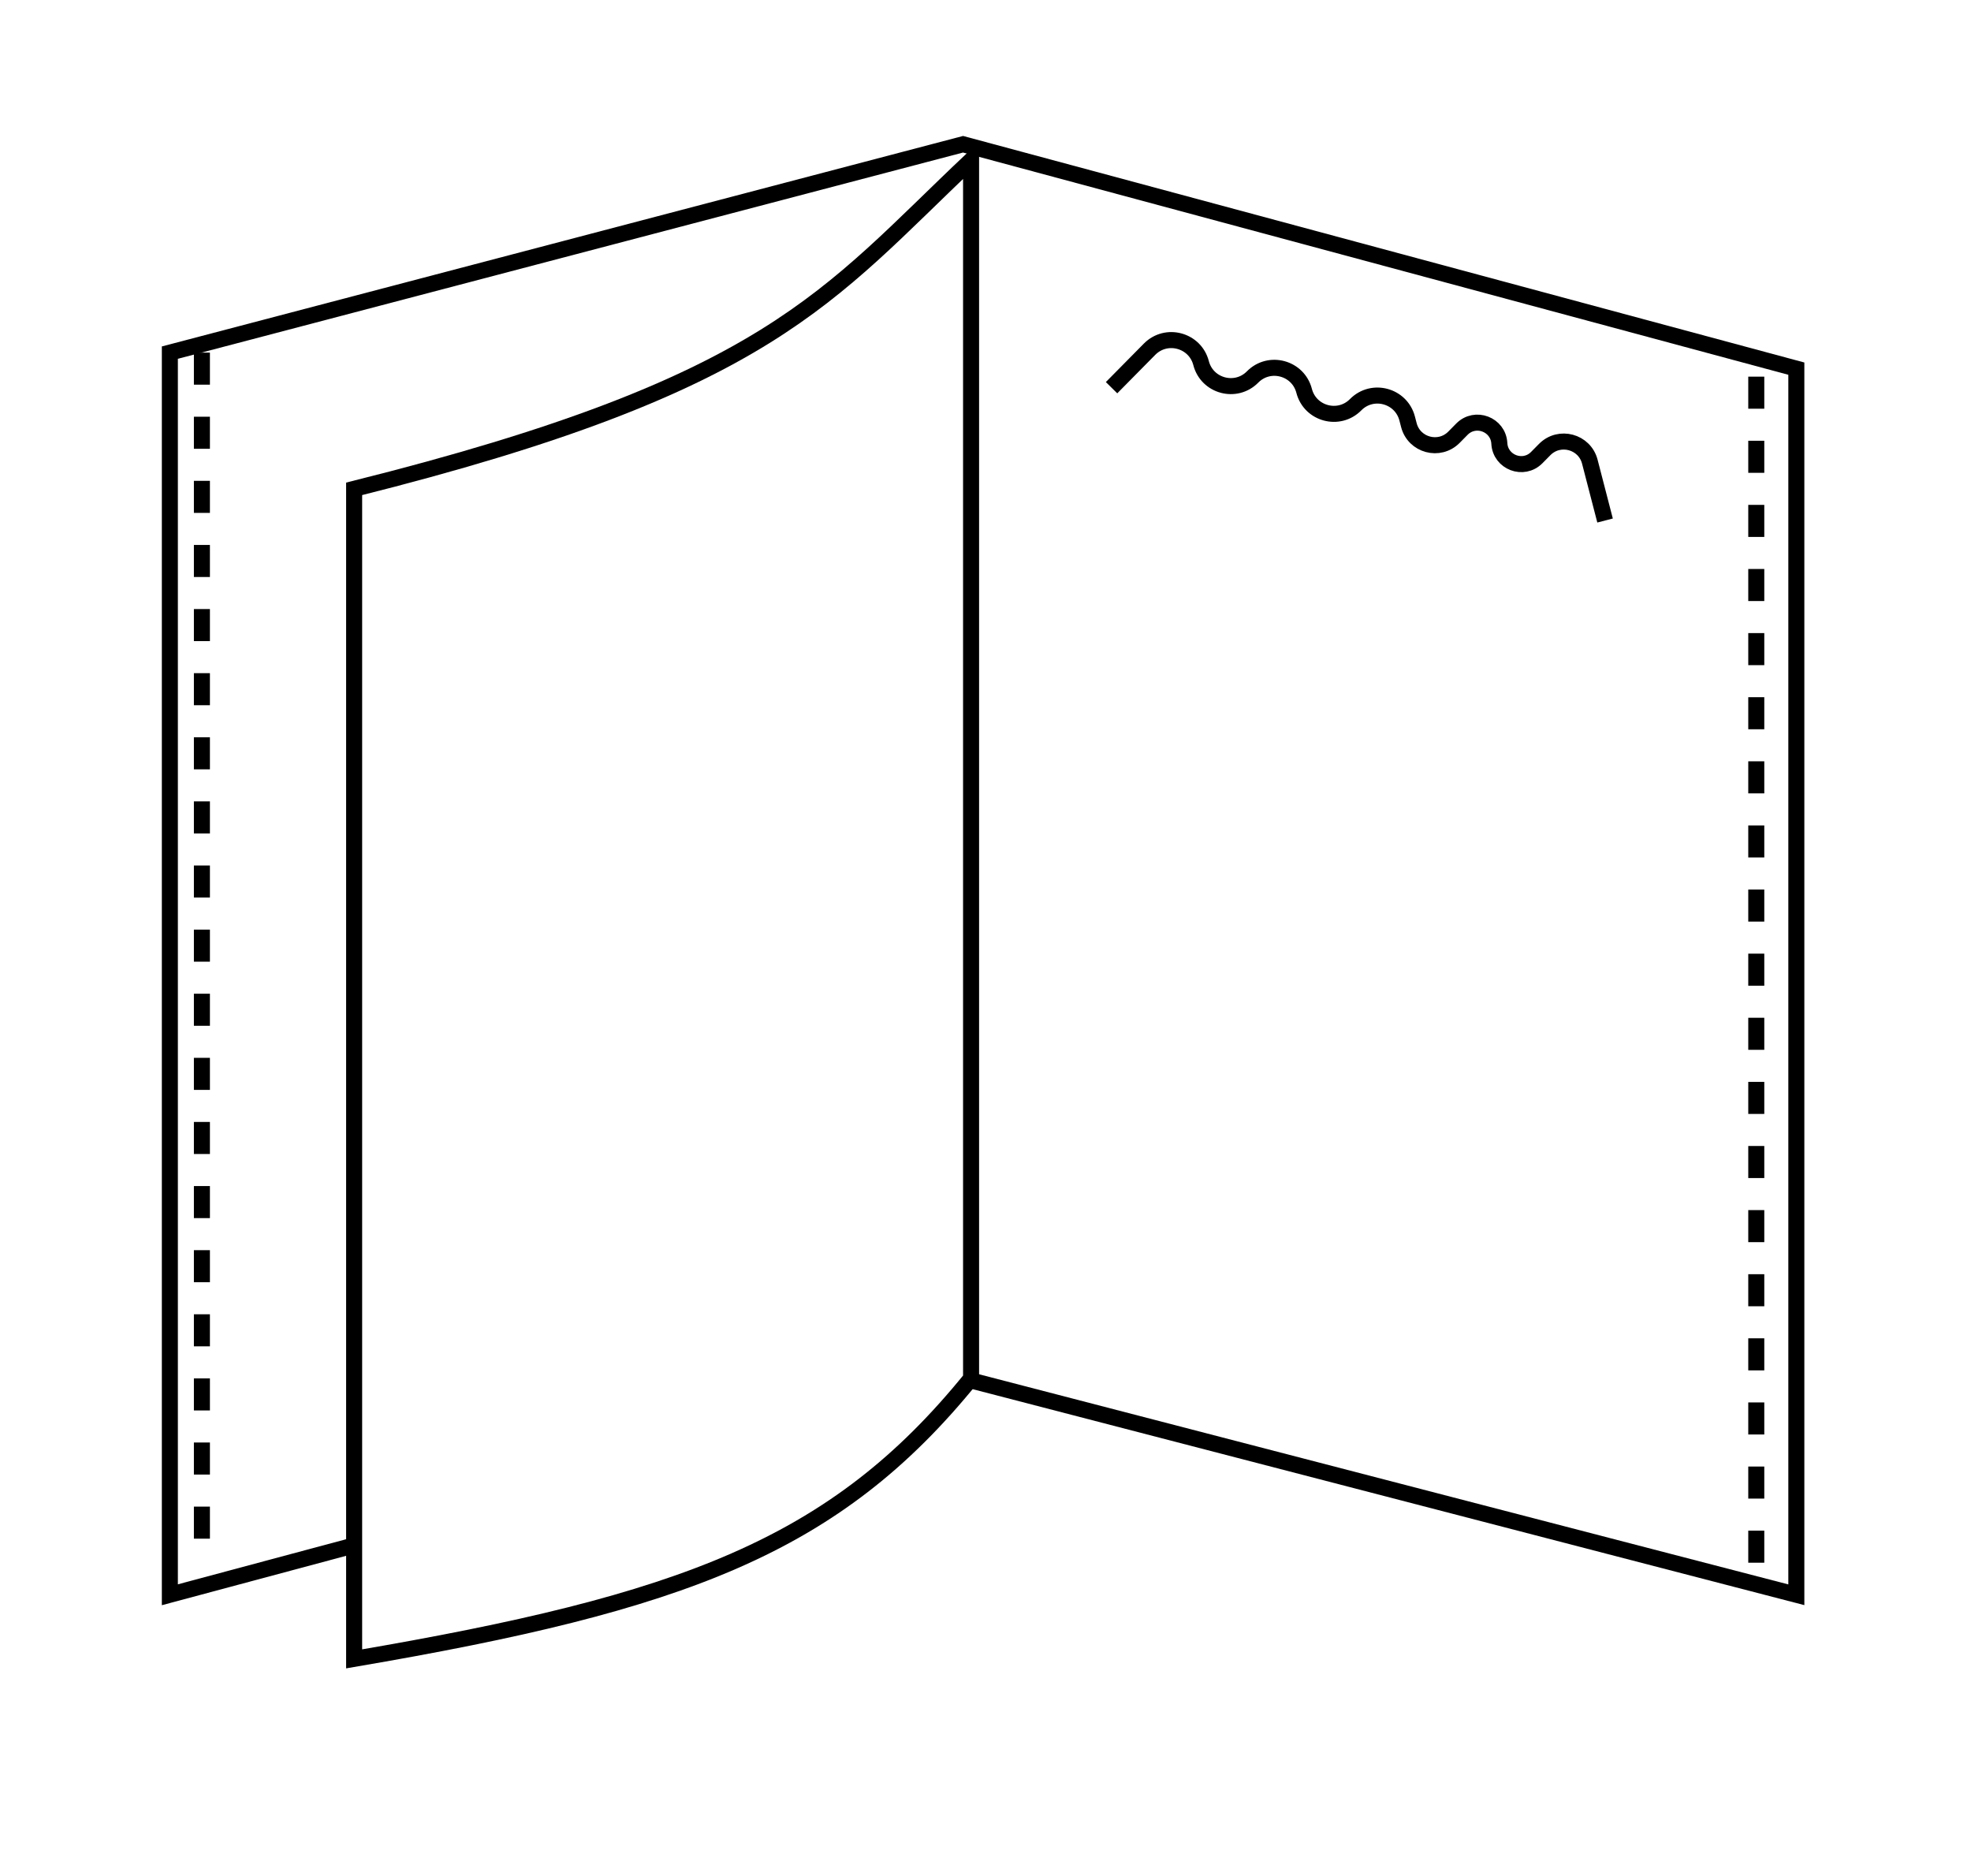
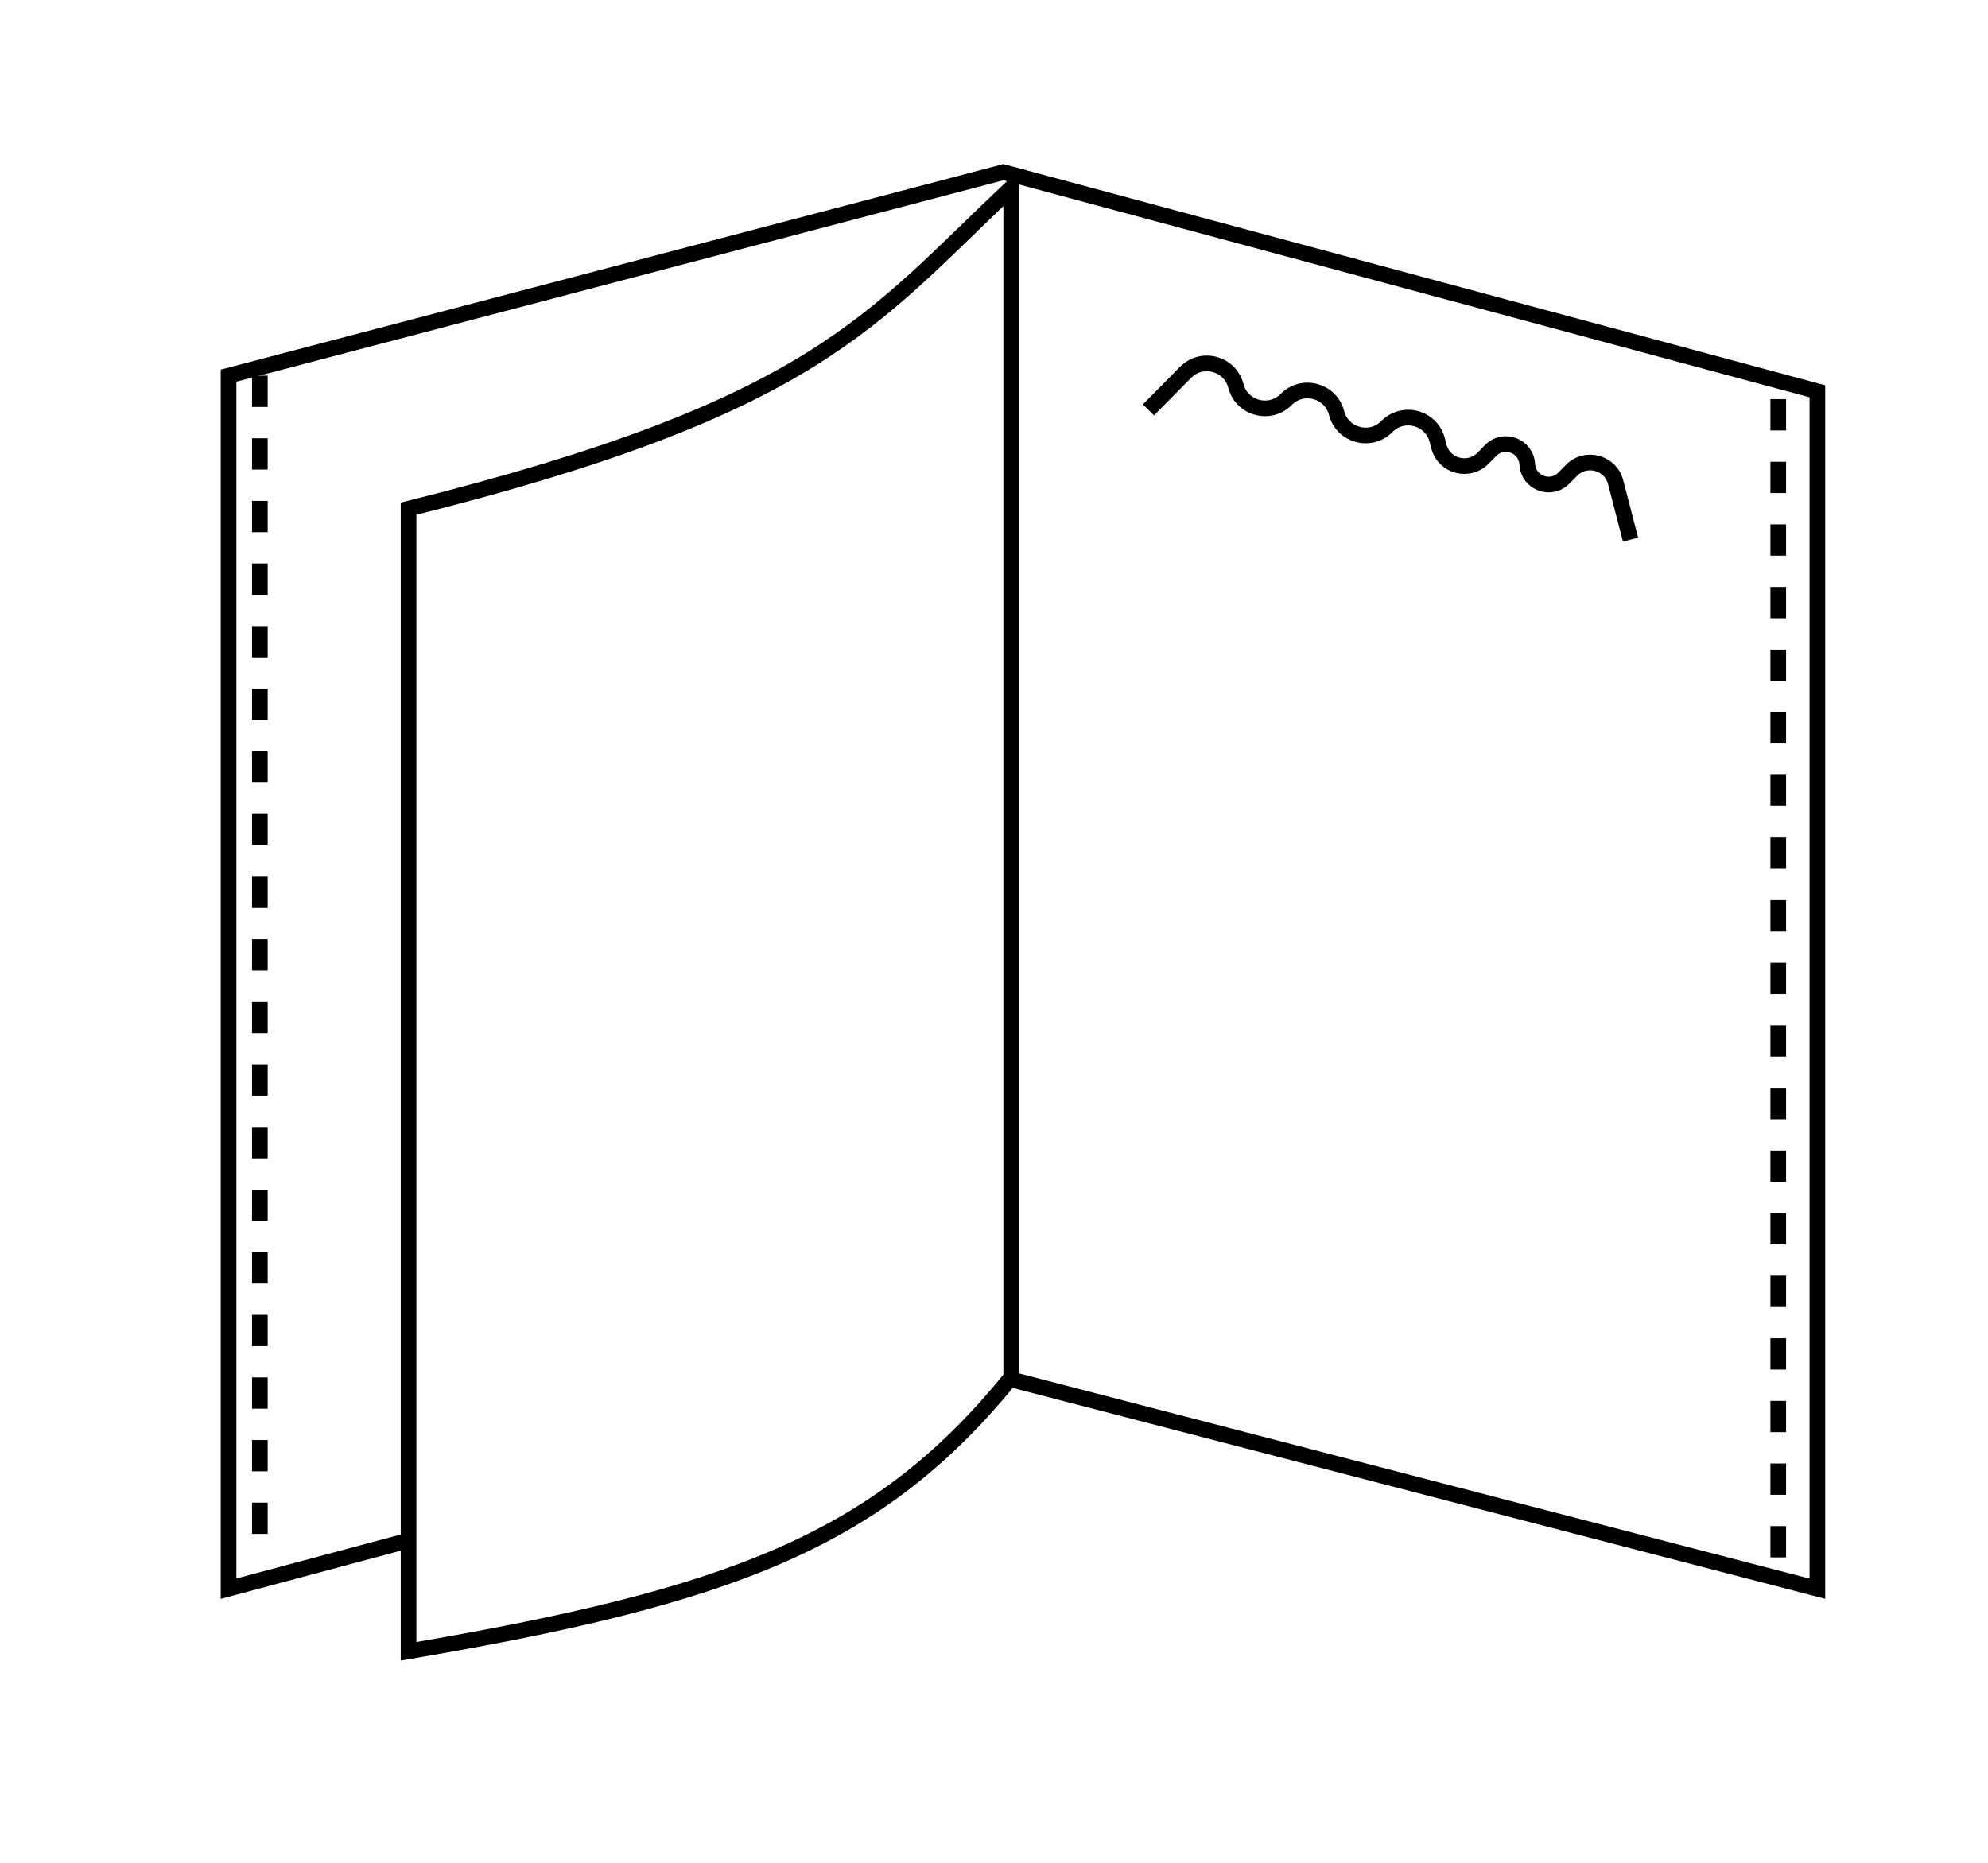
- <svg xmlns="http://www.w3.org/2000/svg" width="123" height="117" viewBox="0 0 123 117" fill="none">
-   <path d="M60.1 86L112.1 99.5V23L60.1 9L10.6 22V99.5L22 96.445" stroke="black" />
-   <path d="M22.1 30.5C48.1 24 51.6 18.5 60.6 10V86C52.1 96.5 42.6 100 22.1 103.5V30.5Z" stroke="black" />
-   <path d="M109.6 23.5V99" stroke="black" stroke-dasharray="2 2" />
-   <path d="M12.6 22V97.5" stroke="black" stroke-dasharray="2 2" />
-   <path d="M69.367 24.189L71.737 21.789C72.782 20.732 74.58 21.216 74.953 22.654C75.325 24.093 77.124 24.577 78.168 23.52C79.213 22.462 81.011 22.946 81.384 24.385C81.756 25.824 83.555 26.308 84.599 25.25C85.644 24.193 87.442 24.677 87.815 26.116L87.92 26.52C88.246 27.781 89.822 28.205 90.737 27.278L91.231 26.777C92.064 25.934 93.503 26.48 93.566 27.663C93.63 28.847 95.068 29.393 95.901 28.549L96.396 28.048C97.311 27.122 98.887 27.546 99.213 28.806L100.164 32.476" stroke="black" />
+ <svg xmlns="http://www.w3.org/2000/svg" width="127" height="119" viewBox="0 0 127 119" fill="none">
+   <path d="M64.1 88L116.1 101.5V25L64.1 11L14.6 24V101.5L26 98.445" stroke="black" />
+   <path d="M26.1 32.5C52.1 26 55.6 20.5 64.6 12V88C56.1 98.5 46.6 102 26.1 105.5V32.5Z" stroke="black" />
+   <path d="M113.6 25.5V101" stroke="black" stroke-dasharray="2 2" />
+   <path d="M16.6 24V99.5" stroke="black" stroke-dasharray="2 2" />
+   <path d="M73.367 26.189L75.737 23.789C76.782 22.732 78.58 23.216 78.953 24.654C79.325 26.093 81.124 26.577 82.168 25.52C83.213 24.462 85.011 24.946 85.384 26.385C85.756 27.824 87.555 28.308 88.599 27.25C89.644 26.193 91.442 26.677 91.815 28.116L91.92 28.52C92.246 29.781 93.822 30.205 94.737 29.278L95.231 28.777C96.064 27.934 97.503 28.48 97.566 29.663C97.63 30.847 99.068 31.393 99.901 30.549L100.396 30.048C101.311 29.122 102.887 29.546 103.213 30.806L104.164 34.476" stroke="black" />
</svg>
